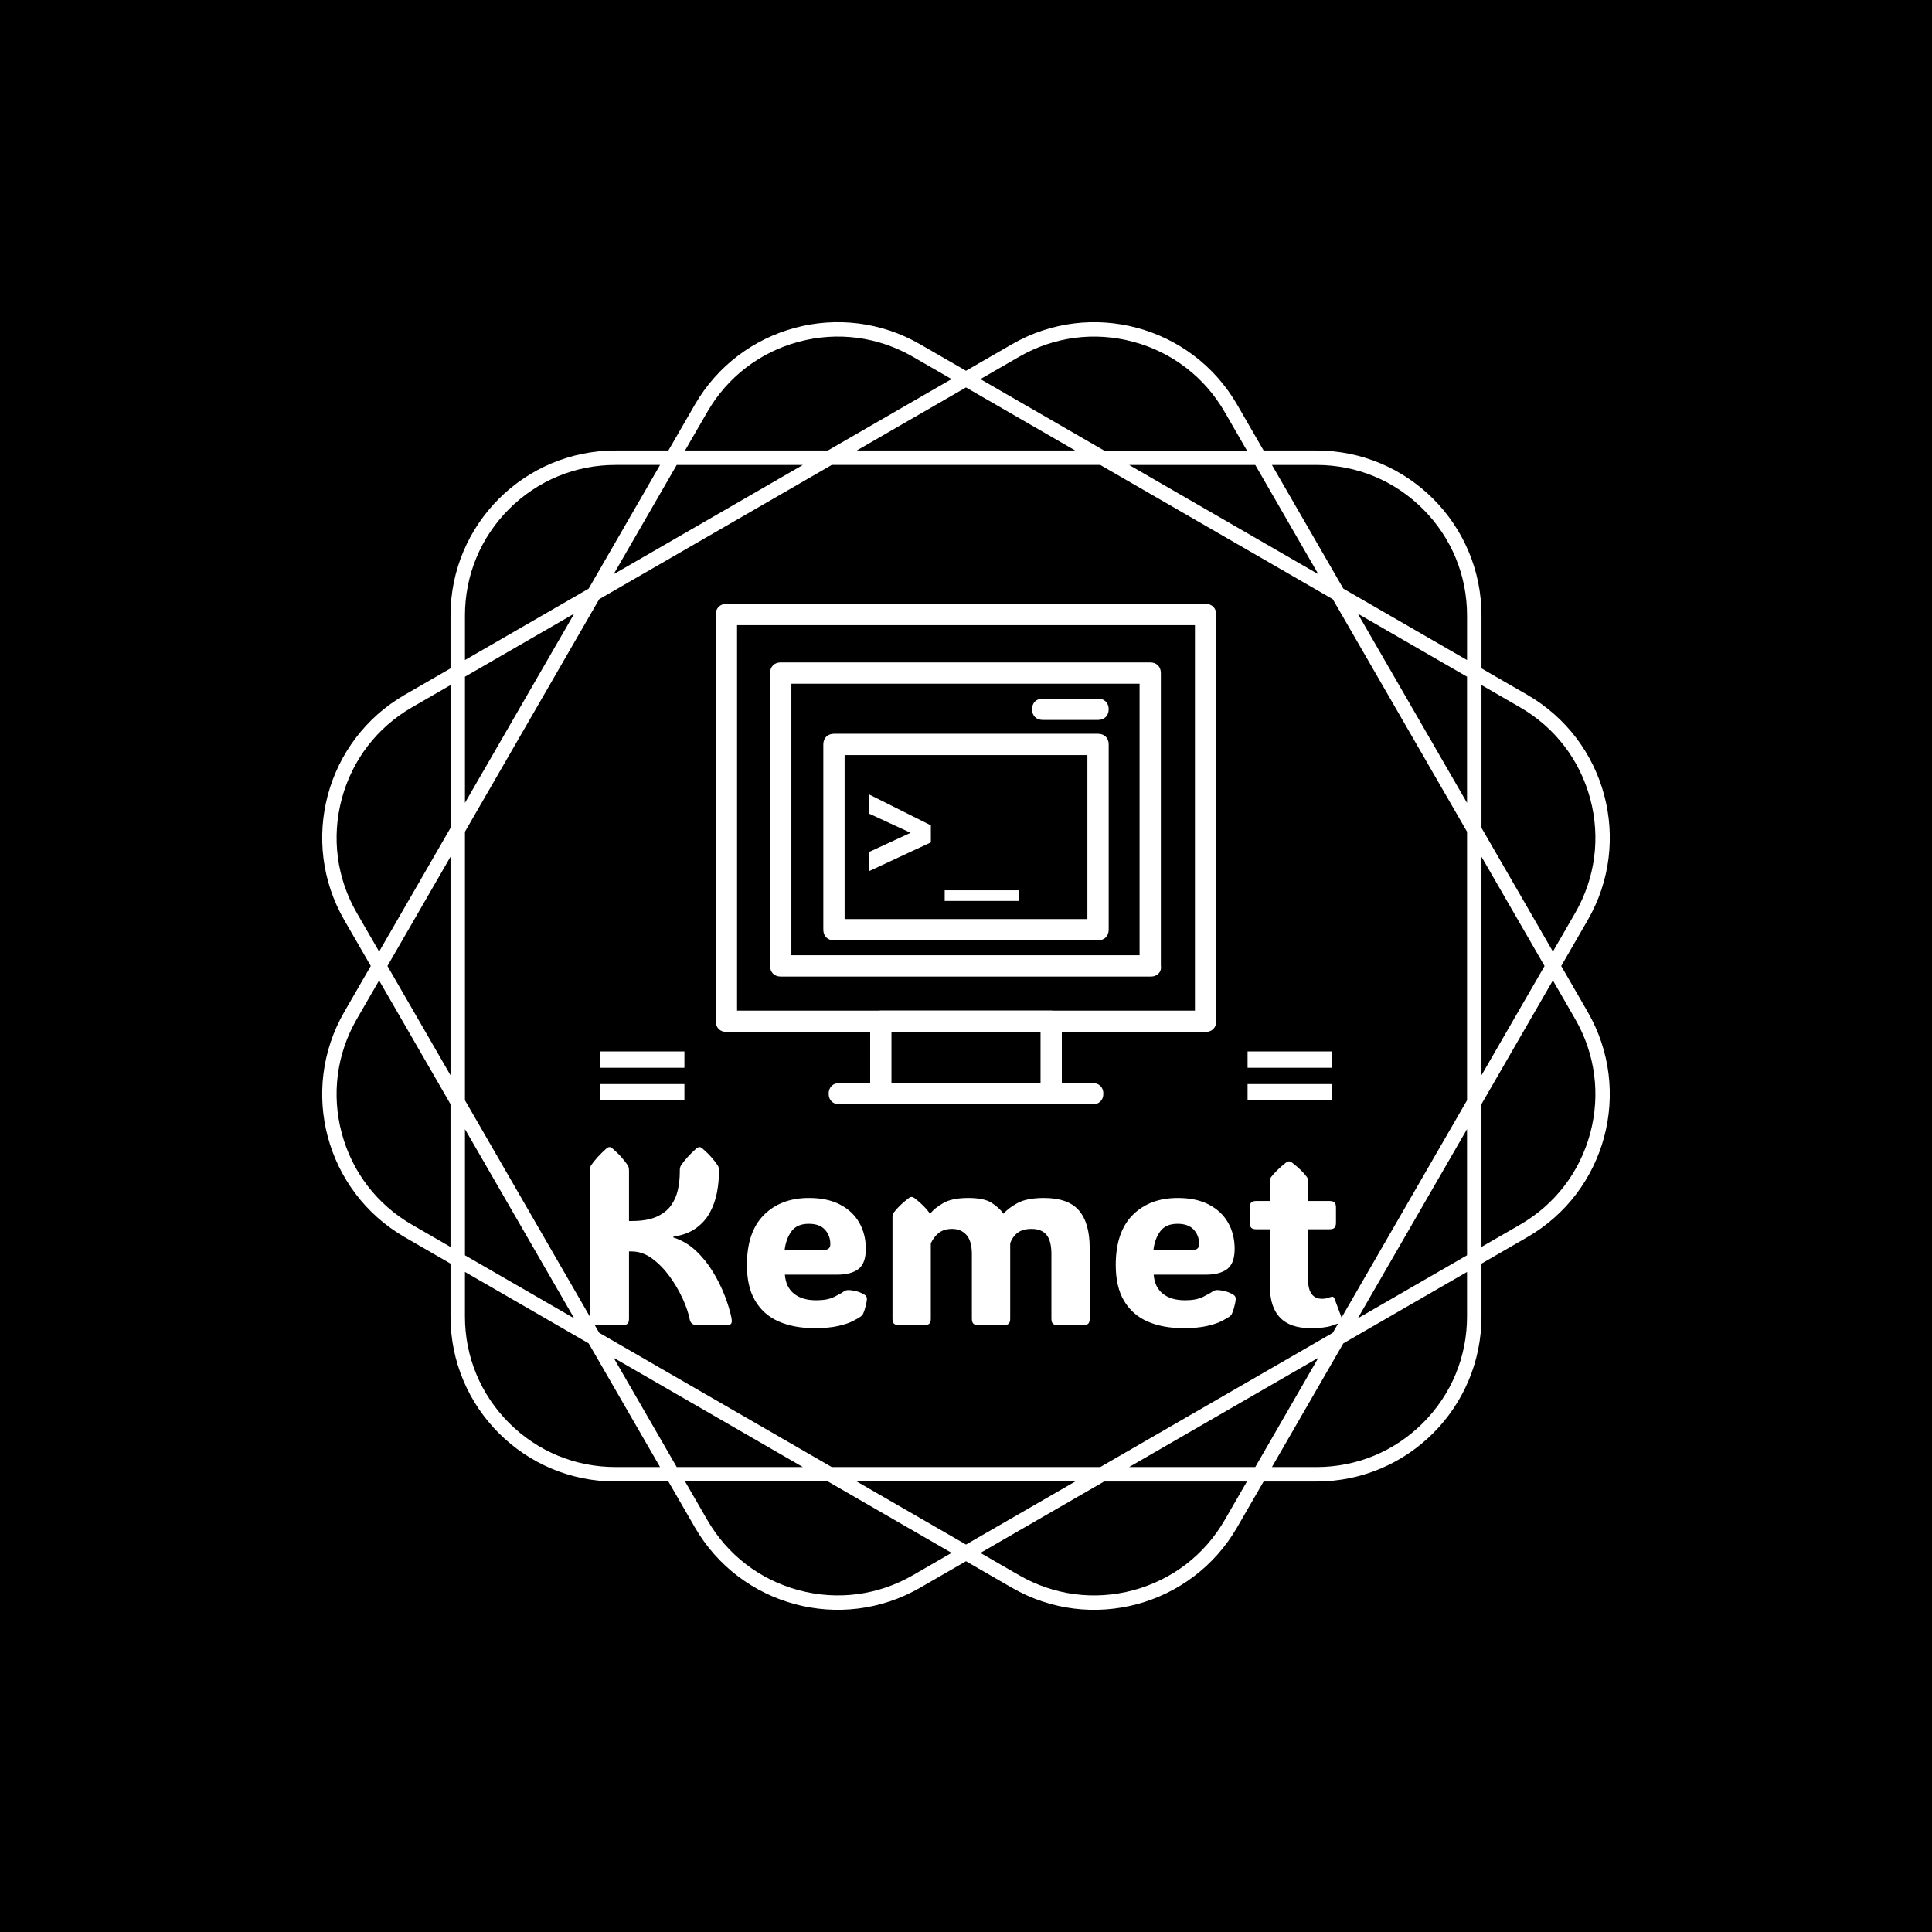
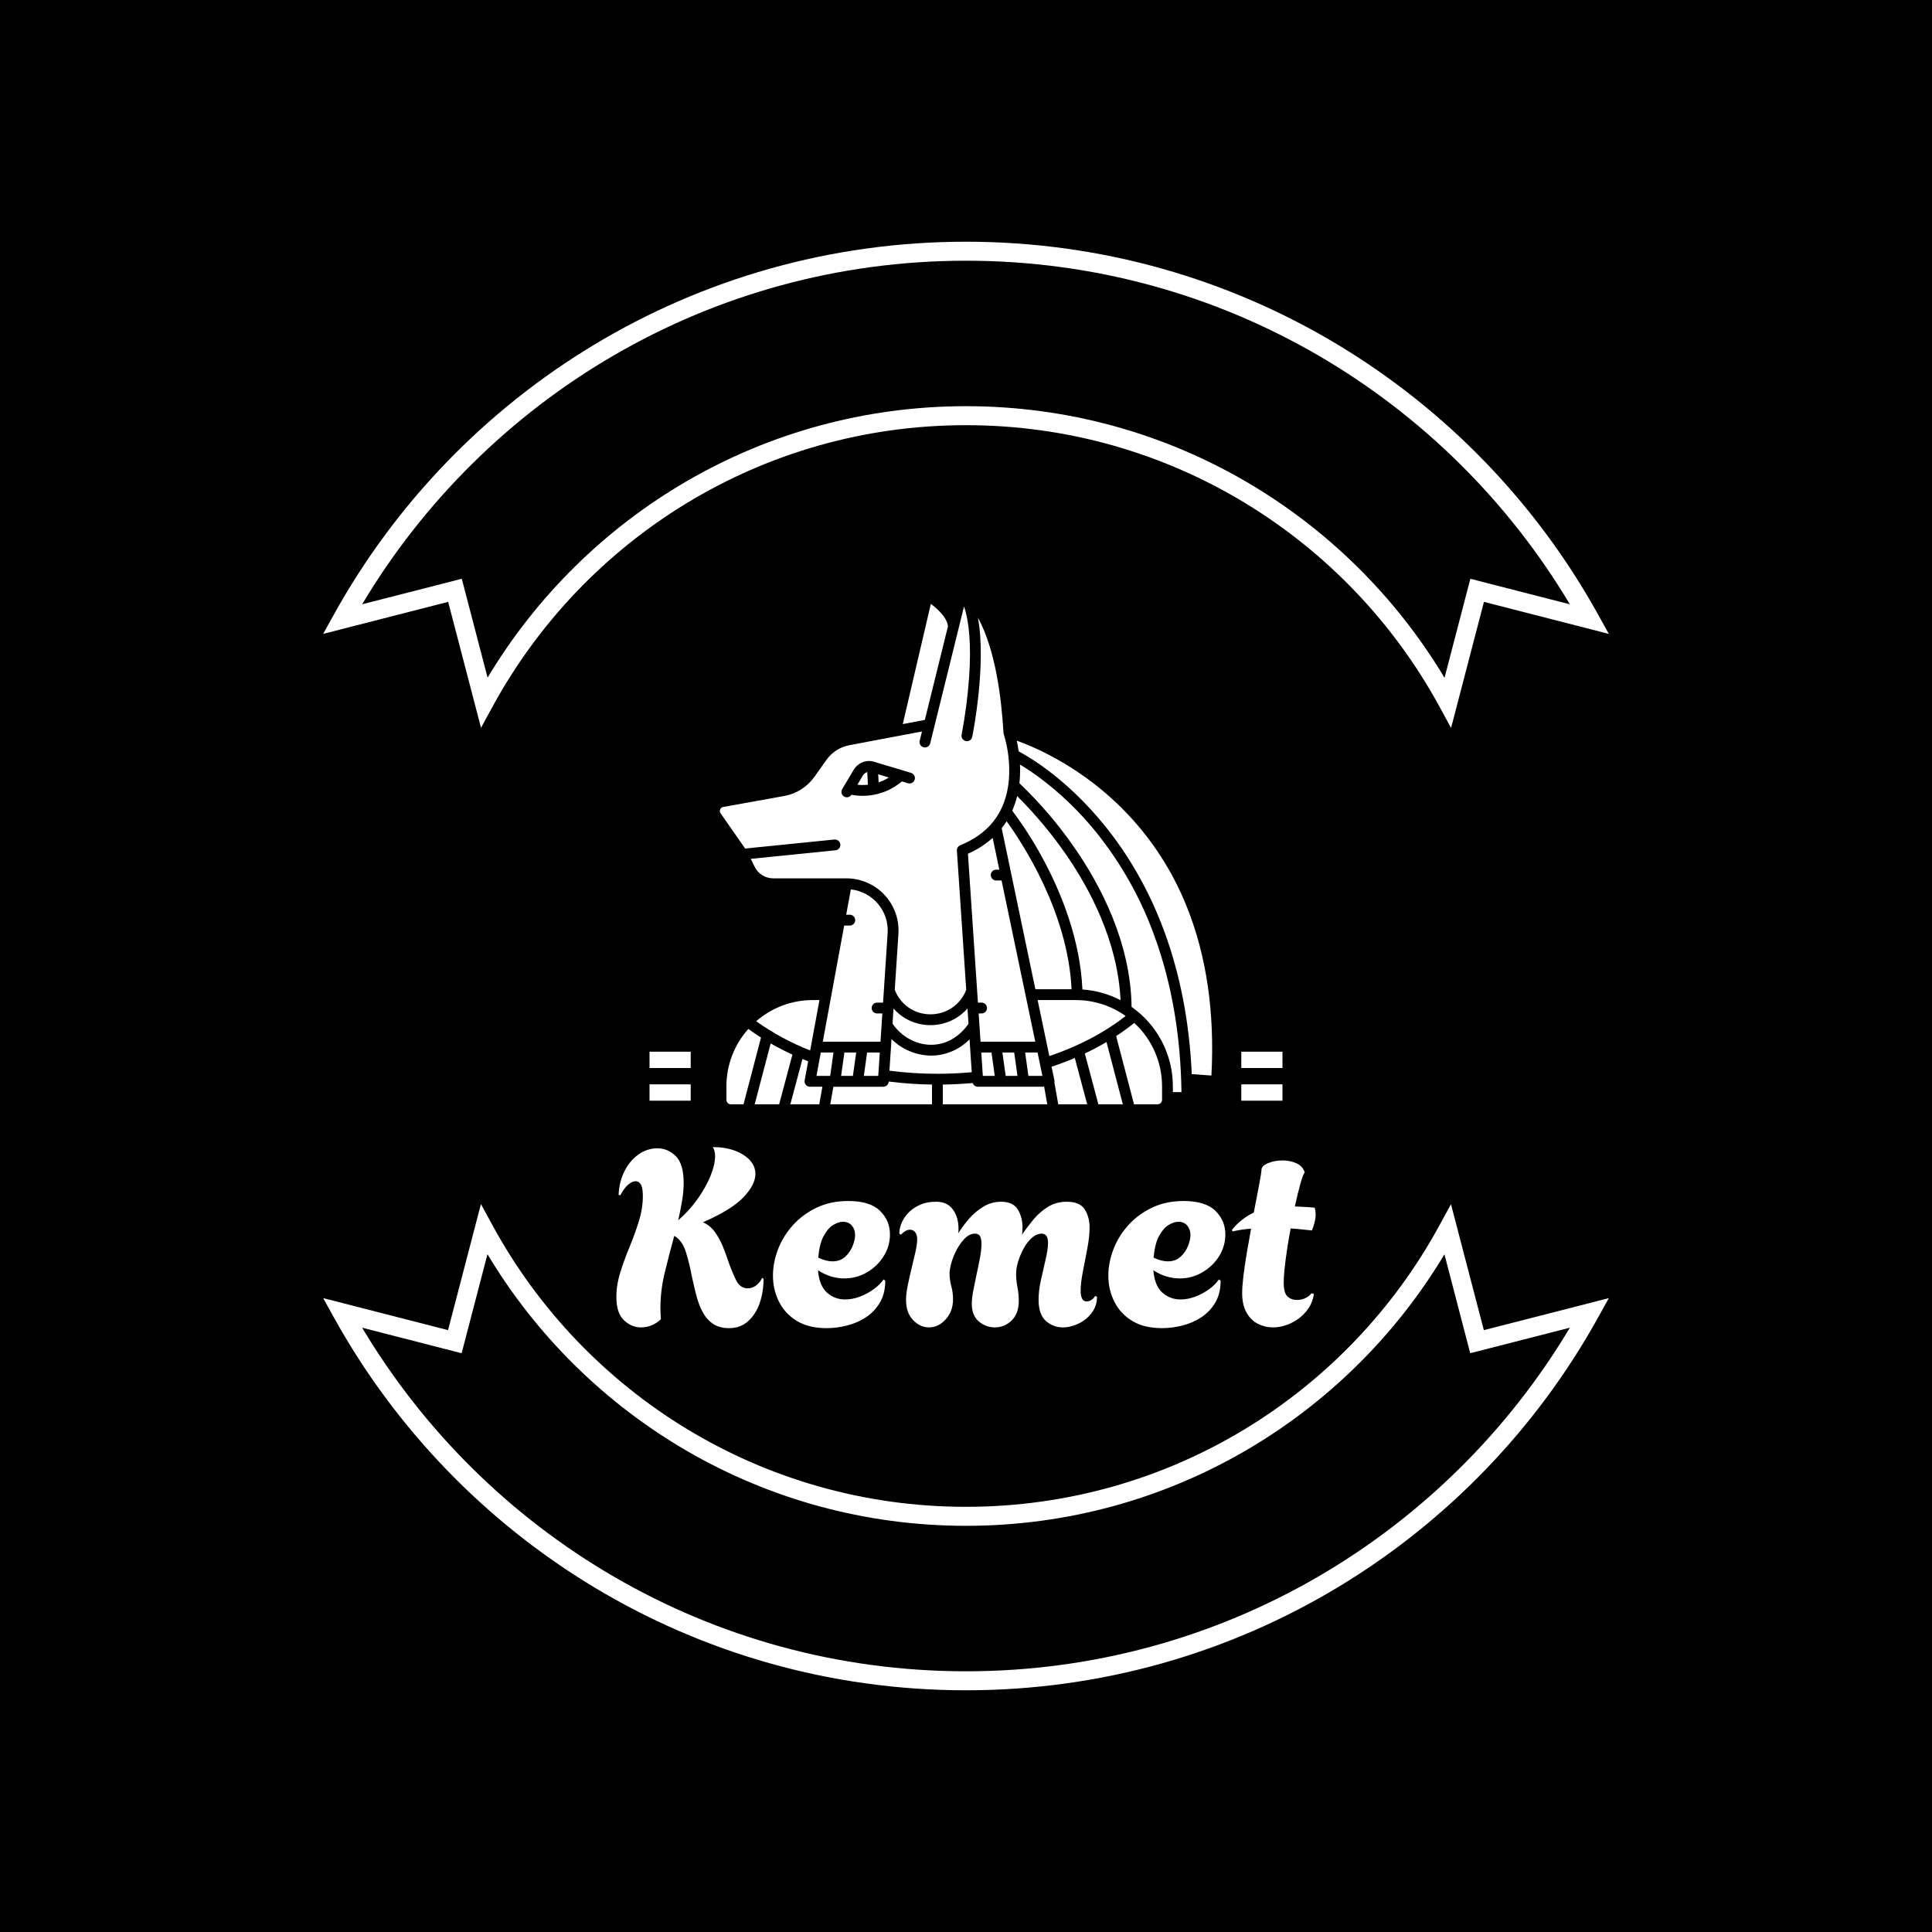
<svg xmlns="http://www.w3.org/2000/svg" version="1.1" width="1500" height="1500" viewBox="0 0 1500 1500">
  <rect width="1500" height="1500" fill="#000000" />
-   <g transform="matrix(0.6666667,0,0,0.6666667,250.0001,187.6667)">
-     <svg viewBox="0 0 320 360" data-background-color="#0073f7" preserveAspectRatio="xMidYMid meet" height="1687" width="1500">
-       <g id="tight-bounds" transform="matrix(1,0,0,1,-0.00003672796,0)">
+   <g transform="matrix(0.6666667,0,0,0.6666667,250,187.667)">
+     <svg viewBox="0 0 320 360" data-background-color="#02514d" preserveAspectRatio="xMidYMid meet" height="1687" width="1500">
+       <g id="tight-bounds" transform="matrix(1,0,0,1,0,-0.0001205)">
        <svg viewBox="0 0 320 360" height="360" width="320">
          <g>
            <svg />
          </g>
          <g>
            <svg viewBox="0 0 320 360" height="360" width="320">
              <g>
-                 <path transform="translate(-32.1528,-12.1528) scale(3.84303,3.84303)" d="M88.492 50l1.711-2.963c2.946-5.102 1.198-11.626-3.904-14.572l-2.963-1.711v-3.422c0-5.891-4.776-10.667-10.667-10.667h-3.422l-1.711-2.963c-2.946-5.102-9.47-6.85-14.572-3.904l-2.964 1.71-2.963-1.711c-5.102-2.945-11.626-1.197-14.572 3.905l-1.711 2.963h-3.422c-5.891 0-10.667 4.776-10.667 10.667v3.422l-2.963 1.711c-5.102 2.946-6.85 9.47-3.904 14.572l1.71 2.963-1.711 2.963c-2.945 5.102-1.197 11.626 3.905 14.572l2.963 1.711v3.422c0 5.891 4.776 10.667 10.667 10.667h3.422l1.711 2.963c2.946 5.102 9.47 6.85 14.572 3.904l2.963-1.71 2.963 1.711c5.102 2.946 11.626 1.198 14.572-3.904l1.711-2.963h3.422c5.891 0 10.667-4.776 10.667-10.667v-3.422l2.963-1.711c5.102-2.946 6.85-9.47 3.904-14.572zM85.832 33.273c2.252 1.3 3.862 3.399 4.535 5.91 0.673 2.511 0.328 5.135-0.972 7.386l-1.441 2.497-4.618-7.999v-9.236zM73.72 73.72l-15.038 8.682h-17.364l-15.038-8.682-8.682-15.038v-17.364l8.682-15.038 15.038-8.682h17.364l15.038 8.682 8.682 15.038v17.364zM82.401 60.549v8.158l-7.065 4.079zM72.786 75.336l-4.079 7.065h-8.158zM57.065 83.335l-7.065 4.079-7.065-4.079zM39.451 82.401h-8.158l-4.079-7.065zM24.664 72.786l-7.065-4.079v-8.158zM16.665 57.065l-4.079-7.065 4.079-7.065zM17.599 39.451v-8.158l7.065-4.079zM27.214 24.664l4.079-7.065h8.158zM42.935 16.665l7.065-4.079 7.065 4.079zM60.549 17.599h8.158l4.079 7.065zM75.336 27.214l7.065 4.079v8.158zM83.335 42.935l4.079 7.065-4.079 7.065zM72.668 17.599c2.6 0 5.044 1.012 6.883 2.851 1.838 1.838 2.851 4.283 2.851 6.883v2.883l-7.999-4.618-4.618-7.999zM53.43 10.606c2.252-1.3 4.875-1.645 7.386-0.972 2.511 0.673 4.61 2.284 5.91 4.535l1.441 2.497h-9.236l-7.999-4.618zM33.273 14.168c1.3-2.252 3.399-3.862 5.91-4.535 2.511-0.673 5.135-0.328 7.386 0.972l2.497 1.441-7.999 4.618h-9.236zM17.599 27.332c0-2.6 1.012-5.044 2.851-6.883 1.838-1.838 4.283-2.851 6.883-2.851h2.883l-4.618 7.999-7.999 4.618zM10.606 46.57c-1.3-2.252-1.645-4.875-0.972-7.386 0.673-2.511 2.284-4.61 4.535-5.91l2.497-1.441v9.236l-4.618 7.999zM14.168 66.727c-2.252-1.3-3.862-3.399-4.535-5.91-0.673-2.511-0.328-5.135 0.972-7.386l1.441-2.497 4.618 7.999v9.236zM27.332 82.401c-2.6 0-5.044-1.012-6.883-2.851-1.838-1.838-2.851-4.283-2.851-6.883v-2.883l7.999 4.618 4.618 7.999zM46.57 89.394c-2.252 1.3-4.875 1.645-7.386 0.972-2.511-0.673-4.61-2.284-5.91-4.535l-1.441-2.497h9.236l7.999 4.618zM66.727 85.832c-1.3 2.252-3.399 3.862-5.91 4.535-2.511 0.673-5.135 0.328-7.386-0.972l-2.497-1.441 7.999-4.618h9.236zM82.401 72.668c0 2.6-1.012 5.044-2.851 6.883-1.838 1.838-4.283 2.851-6.883 2.851h-2.883l4.618-7.999 7.999-4.618zM90.367 60.816c-0.673 2.511-2.284 4.61-4.535 5.91l-2.497 1.441v-9.236l4.618-7.999 1.441 2.497c1.3 2.253 1.646 4.876 0.973 7.387z" fill="#ffffff" fill-rule="nonzero" stroke="none" stroke-width="1" stroke-linecap="butt" stroke-linejoin="miter" stroke-miterlimit="10" stroke-dasharray="" stroke-dashoffset="0" font-family="none" font-weight="none" font-size="none" text-anchor="none" style="mix-blend-mode: normal" data-fill-palette-color="tertiary" />
+                 <path transform="translate(-76.07486,-56.3133) scale(4.7215,4.7215)" d="M24.473 37.513l0.604-1.109c4.807-8.829 14.163-14.821 24.923-14.82 10.763 0 20.122 5.995 24.928 14.827l0.604 1.11 1.731-6.637 6.572 1.686-0.562-1.015c-6.478-11.702-18.949-19.628-33.273-19.628-14.324 0-26.794 7.926-33.274 19.628l-0.562 1.014 6.579-1.685zM50 12.927c13.521 0 25.324 7.262 31.785 18.085l-5.238-1.343-1.359 5.212c-5.129-8.559-14.483-14.297-25.188-14.297-10.701 0-20.053 5.735-25.182 14.289l-1.358-5.205-5.245 1.343c6.461-10.823 18.265-18.084 31.785-18.084zM75.527 62.587l-0.604 1.109c-4.807 8.83-14.163 14.821-24.923 14.821-10.763 0-20.122-5.994-24.928-14.827l-0.604-1.109-1.731 6.636-6.573-1.686 0.562 1.015c6.479 11.701 18.949 19.628 33.274 19.628 14.324 0 26.795-7.927 33.274-19.628l0.562-1.014-6.579 1.685zM50 87.174c-13.521 0-25.324-7.262-31.785-18.085l5.237 1.344 1.36-5.212c5.129 8.557 14.483 14.296 25.188 14.296 10.702 0 20.053-5.735 25.183-14.29l1.357 5.205 5.245-1.343c-6.461 10.822-18.264 18.085-31.785 18.085z" fill="#ffffff" fill-rule="nonzero" stroke="none" stroke-width="1" stroke-linecap="butt" stroke-linejoin="miter" stroke-miterlimit="10" stroke-dasharray="" stroke-dashoffset="0" font-family="none" font-weight="none" font-size="none" text-anchor="none" style="mix-blend-mode: normal" data-fill-palette-color="tertiary" />
              </g>
-               <g transform="matrix(1,0,0,1,66.52738,90)">
-                 <svg viewBox="0 0 186.945 180" height="180" width="186.945">
+               <g transform="matrix(1,0,0,1,73.10616,90)">
+                 <svg viewBox="0 0 173.788 180" height="180" width="173.788">
                  <g>
-                     <svg viewBox="0 0 192 184.867" height="180" width="186.945">
-                       <g transform="matrix(1,0,0,1,0,138.6511)">
-                         <svg viewBox="0 0 192 46.216" height="46.216" width="192">
+                     <svg viewBox="0 0 192 198.863" height="180" width="173.788">
+                       <g transform="matrix(1,0,0,1,0,149.1485)">
+                         <svg viewBox="0 0 192 49.715" height="49.715" width="192">
                          <g id="textblocktransform">
-                             <svg viewBox="0 0 192 46.216" height="46.216" width="192" id="textblock">
+                             <svg viewBox="0 0 192 49.715" height="49.715" width="192" id="textblock">
                              <g>
-                                 <svg viewBox="0 0 192 46.216" height="46.216" width="192">
+                                 <svg viewBox="0 0 192 49.715" height="49.715" width="192">
                                  <g transform="matrix(1,0,0,1,0,0)">
-                                     <svg width="192" viewBox="3.91 -35.86 151.516 36.47" height="46.216" data-palette-color="#ffffff">
-                                       <path d="M11.79-14.84L11.79-1.29Q11.79-0.56 11.49-0.28 11.18 0 10.45 0L10.45 0 5.25 0Q4.52 0 4.21-0.28 3.91-0.56 3.91-1.29L3.91-1.29 3.91-31.1Q3.91-31.81 4.15-32.18L4.15-32.18Q5.25-33.79 7.23-35.57L7.23-35.57Q7.59-35.86 7.86-35.86L7.86-35.86Q8.15-35.86 8.47-35.57L8.47-35.57Q9.55-34.64 10.28-33.8 11.01-32.96 11.55-32.18L11.55-32.18Q11.79-31.79 11.79-31.1L11.79-31.1 11.79-20.97 12.35-20.97Q15.41-20.97 17.31-21.81 19.21-22.66 20.24-24.08 21.26-25.51 21.64-27.27 22.02-29.03 22.02-30.86L22.02-30.86 22.02-31.1Q22.02-31.81 22.27-32.18L22.27-32.18Q23.36-33.79 25.34-35.57L25.34-35.57Q25.71-35.86 25.98-35.86L25.98-35.86Q26.27-35.86 26.59-35.57L26.59-35.57Q27.66-34.64 28.39-33.8 29.13-32.96 29.66-32.18L29.66-32.18Q29.91-31.79 29.91-31.1L29.91-31.1 29.91-30.86Q29.91-28.88 29.52-26.77 29.13-24.66 28.14-22.78 27.15-20.9 25.35-19.57 23.56-18.24 20.73-17.82L20.73-17.82 20.73-17.65Q23.27-16.85 25.26-14.98 27.25-13.11 28.7-10.72 30.15-8.33 31.08-5.91 32.01-3.49 32.4-1.59L32.4-1.59Q32.59-0.68 32.4-0.34 32.2 0 31.47 0L31.47 0 25.49 0Q24.24 0 24.02-1.15L24.02-1.15Q23.66-3 22.6-5.33 21.53-7.67 19.95-9.84 18.36-12.01 16.42-13.43 14.48-14.84 12.35-14.84L12.35-14.84 11.79-14.84ZM49.14 0.61L49.14 0.61Q45.02 0.61 41.97-0.72 38.91-2.05 37.23-4.86 35.54-7.67 35.54-12.11L35.54-12.11Q35.54-18.77 38.96-22.19 42.38-25.61 48.04-25.61L48.04-25.61Q51.73-25.61 54.28-24.29 56.83-22.97 58.16-20.65 59.49-18.33 59.49-15.36L59.49-15.36Q59.49-12.45 58.01-11.3 56.52-10.16 53.66-10.16L53.66-10.16 43.19-10.16Q43.38-7.64 45.03-6.32 46.68-5 49.51-5L49.51-5Q51.76-5 53.11-5.68 54.47-6.35 55-6.74L55-6.74Q55.47-7.08 56.05-7.06L56.05-7.06Q56.52-7.06 57.38-6.87 58.25-6.69 59.1-6.2L59.1-6.2Q59.71-5.88 59.71-5.32L59.71-5.32Q59.71-5 59.59-4.42L59.59-4.42Q59.52-4.08 59.35-3.43 59.18-2.78 58.91-2.22L58.91-2.22Q58.76-1.95 58.44-1.71L58.44-1.71Q57.96-1.37 56.87-0.81 55.78-0.24 53.9 0.18 52.02 0.61 49.14 0.61ZM43.14-15.16L43.14-15.16 51.1-15.16Q52.34-15.16 52.34-16.31L52.34-16.31Q52.34-18.04 51.25-19.23 50.17-20.41 48-20.41L48-20.41Q45.63-20.41 44.52-18.9 43.41-17.38 43.14-15.16ZM87.23-22.44L87.23-22.44Q88.13-23.54 90.02-24.57 91.91-25.61 95.36-25.61L95.36-25.61Q100.24-25.61 102.41-23.1 104.58-20.58 104.58-15.55L104.58-15.55 104.58-1.29Q104.58-0.56 104.28-0.28 103.97 0 103.24 0L103.24 0 98.21 0Q97.48 0 97.18-0.28 96.87-0.56 96.87-1.29L96.87-1.29 96.87-14.28Q96.87-17.02 95.87-18.2 94.87-19.38 92.87-19.38L92.87-19.38Q91.08-19.38 90.05-18.59 89.01-17.8 88.57-16.46L88.57-16.46 88.57-1.29Q88.57-0.56 88.26-0.28 87.96 0 87.23 0L87.23 0 82.2 0Q81.46 0 81.16-0.28 80.85-0.56 80.85-1.29L80.85-1.29 80.85-14.28Q80.85-16.94 79.76-18.16 78.66-19.38 76.87-19.38L76.87-19.38Q75.19-19.38 74.16-18.55 73.14-17.72 72.58-16.46L72.58-16.46 72.58-1.29Q72.58-0.56 72.27-0.28 71.97 0 71.24 0L71.24 0 66.21 0Q65.47 0 65.17-0.28 64.86-0.56 64.86-1.29L64.86-1.29 64.86-21.75Q64.86-22.34 65.11-22.66L65.11-22.66Q65.62-23.34 66.34-24.05 67.06-24.76 68.11-25.56L68.11-25.56Q68.43-25.81 68.72-25.81L68.72-25.81Q68.99-25.81 69.33-25.56L69.33-25.56Q70.36-24.76 71.09-24.02 71.82-23.29 72.38-22.51L72.38-22.51 72.5-22.51Q73.33-23.56 75.09-24.58 76.85-25.61 80.12-25.61L80.12-25.61Q83.25-25.61 84.76-24.67 86.27-23.73 87.23-22.44ZM123.43 0.61L123.43 0.61Q119.3 0.61 116.25-0.72 113.2-2.05 111.52-4.86 109.83-7.67 109.83-12.11L109.83-12.11Q109.83-18.77 113.25-22.19 116.67-25.61 122.33-25.61L122.33-25.61Q126.02-25.61 128.57-24.29 131.12-22.97 132.45-20.65 133.78-18.33 133.78-15.36L133.78-15.36Q133.78-12.45 132.29-11.3 130.8-10.16 127.95-10.16L127.95-10.16 117.47-10.16Q117.67-7.64 119.32-6.32 120.96-5 123.8-5L123.8-5Q126.04-5 127.4-5.68 128.75-6.35 129.29-6.74L129.29-6.74Q129.75-7.08 130.34-7.06L130.34-7.06Q130.8-7.06 131.67-6.87 132.54-6.69 133.39-6.2L133.39-6.2Q134-5.88 134-5.32L134-5.32Q134-5 133.88-4.42L133.88-4.42Q133.81-4.08 133.64-3.43 133.46-2.78 133.2-2.22L133.2-2.22Q133.05-1.95 132.73-1.71L132.73-1.71Q132.24-1.37 131.16-0.81 130.07-0.24 128.19 0.18 126.31 0.61 123.43 0.61ZM117.42-15.16L117.42-15.16 125.38-15.16Q126.63-15.16 126.63-16.31L126.63-16.31Q126.63-18.04 125.54-19.23 124.46-20.41 122.28-20.41L122.28-20.41Q119.91-20.41 118.8-18.9 117.69-17.38 117.42-15.16ZM149.04 0.61L149.04 0.61Q140.88 0.61 140.88-7.86L140.88-7.86 140.88-19.31 138.12-19.31Q137.39-19.31 137.11-19.62 136.83-19.92 136.83-20.65L136.83-20.65 136.83-23.66Q136.83-24.39 137.11-24.69 137.39-25 138.12-25L138.12-25 140.88-25 140.88-28.93Q140.88-29.52 141.13-29.83L141.13-29.83Q142.15-31.18 144.13-32.74L144.13-32.74Q144.47-32.98 144.74-32.98L144.74-32.98Q145.03-32.98 145.33-32.74L145.33-32.74Q146.38-31.93 147.1-31.23 147.82-30.52 148.33-29.83L148.33-29.83Q148.57-29.52 148.57-28.93L148.57-28.93 148.57-25 152.9-25Q153.63-25 153.91-24.69 154.19-24.39 154.19-23.66L154.19-23.66 154.19-20.65Q154.19-19.92 153.91-19.62 153.63-19.31 152.9-19.31L152.9-19.31 148.57-19.31 148.57-9.2Q148.57-5.3 151.41-5.3L151.41-5.3Q151.85-5.3 152.21-5.38 152.58-5.47 152.85-5.57L152.85-5.57Q153.36-5.76 153.57-5.71 153.77-5.66 153.95-5.18L153.95-5.18 155.36-1.39Q155.58-0.78 155.07-0.51L155.07-0.51Q154.7-0.34 153.3 0.13 151.89 0.61 149.04 0.61Z" opacity="1" transform="matrix(1,0,0,1,0,0)" fill="#ffffff" class="wordmark-text-0" data-fill-palette-color="primary" id="text-0" />
+                                     <svg width="192" viewBox="1.25 -36.25 141.34 36.6" height="49.715" data-palette-color="url(#ac89d28b-7609-4eec-91da-c1417ee5b784)">
+                                       <g class="wordmark-text-0" data-fill-palette-color="primary" id="text-0" />
                                    </svg>
                                  </g>
                                </svg>
                              </g>
                            </svg>
                          </g>
                        </svg>
                      </g>
-                       <g transform="matrix(1,0,0,1,24.12968,0)">
-                         <svg viewBox="0 0 143.741 127.741" height="127.741" width="143.741">
+                       <g transform="matrix(1,0,0,1,20.41184,0)">
+                         <svg viewBox="0 0 151.176 137.412" height="137.412" width="151.176">
                          <g>
-                             <svg version="1.1" x="8" y="0" viewBox="0.5 0.5 47 47" enable-background="new 0 0 48 48" xml:space="preserve" height="127.741" width="127.741" class="icon-icon-0" data-fill-palette-color="accent" id="icon-0">
-                               <g fill="#ffffff" data-fill-palette-color="accent">
-                                 <g fill="#ffffff" data-fill-palette-color="accent">
-                                   <g fill="#ffffff" data-fill-palette-color="accent">
-                                     <path fill="#ffffff" d="M41.4 35.5H6.6c-0.6 0-1-0.4-1-1V7c0-0.6 0.4-1 1-1h34.7c0.6 0 1 0.4 1 1v27.5C42.4 35.1 41.9 35.5 41.4 35.5zM7.6 33.5h32.7V8H7.6V33.5z" data-fill-palette-color="accent" />
-                                     <path fill="#ffffff" d="M36.4 32.1H11.6c-0.6 0-1-0.4-1-1V13.7c0-0.6 0.4-1 1-1h24.8c0.6 0 1 0.4 1 1v17.4C37.4 31.7 37 32.1 36.4 32.1zM12.6 30.1h22.8V14.7H12.6V30.1z" data-fill-palette-color="accent" />
-                                     <path fill="#ffffff" d="M36.4 11.4h-5.2c-0.6 0-1-0.4-1-1 0-0.6 0.4-1 1-1h5.2c0.6 0 1 0.4 1 1C37.4 11 37 11.4 36.4 11.4z" data-fill-palette-color="accent" />
-                                   </g>
-                                   <path fill="#ffffff" d="M46.5 40.7h-45c-0.6 0-1-0.4-1-1V1.5c0-0.6 0.4-1 1-1h45c0.6 0 1 0.4 1 1v38.2C47.5 40.3 47.1 40.7 46.5 40.7zM2.5 38.7h43V2.5h-43V38.7z" data-fill-palette-color="accent" />
-                                   <path fill="#ffffff" d="M32 47.5H16c-0.6 0-1-0.4-1-1v-6.8c0-0.6 0.4-1 1-1h16c0.6 0 1 0.4 1 1v6.8C33 47.1 32.5 47.5 32 47.5zM17 45.5h14v-4.8H17V45.5z" data-fill-palette-color="accent" />
-                                   <path fill="#ffffff" d="M35.9 47.5H12.1c-0.6 0-1-0.4-1-1 0-0.6 0.4-1 1-1h23.8c0.6 0 1 0.4 1 1C36.9 47.1 36.5 47.5 35.9 47.5z" data-fill-palette-color="accent" />
-                                 </g>
-                                 <g fill="#ffffff" data-fill-palette-color="accent">
-                                   <path fill="#ffffff" d="M20.7 21.3v1.6l-5.8 2.7v-1.8l3.9-1.8-3.9-1.8v-1.8L20.7 21.3z" data-fill-palette-color="accent" />
-                                   <path fill="#ffffff" d="M22 28.4v-1h7v1H22z" data-fill-palette-color="accent" />
-                                 </g>
-                               </g>
+                             <svg data-name="Layer 1" viewBox="28.506 24.745 454.989 462.514" x="8" y="0" height="137.412" width="135.176" class="icon-icon-0" data-fill-palette-color="accent" id="icon-0">
+                               <polygon points="151.483 460.997 154.52 439.371 143.623 439.371 140.587 460.997 151.483 460.997" fill="#ffffff" data-fill-palette-color="accent" />
+                               <path d="M165.333 191.9l-0.567-11.7a7.273 7.273 0 0 0-4.211 3.409l-4.929 8.3A46.221 46.221 0 0 0 165.333 191.9Z" fill="#ffffff" data-fill-palette-color="accent" />
+                               <path d="M223.509 24.745L197.571 135.857 217.964 132l21.363-86.465C238.654 37.759 230.171 29.716 223.509 24.745Z" fill="#ffffff" data-fill-palette-color="accent" />
+                               <path d="M51.9 250.868l82.436-8.326a5 5 0 1 1 1 9.949l-78.228 7.9 3.58 7.349a19.116 19.116 0 0 0 17.081 10.678h67.7a48.186 48.186 0 0 1 48.081 51.345l-3.392 51.6a34.963 34.963 0 0 0 32.342 22.7c0.231 0 0.464 0.007 0.7 0.007a35.172 35.172 0 0 0 33.012-22.593l-8.623-128.672a5 5 0 0 1 3.1-4.965q17.9-7.291 28.779-19.821a5.052 5.052 0 0 1 0.734-0.86c8.993-10.735 14.176-24.231 15.48-40.394a114.275 114.275 0 0 0-4.785-41.612 5.013 5.013 0 0 1-0.268-1.354c-1.823-31.915-7.359-76.2-23.37-105.935-0.077-0.144-0.154-0.279-0.231-0.421 8 43.454-4.612 106.943-5.286 110.273a5 5 0 0 1-9.8-1.985A465.3 465.3 0 0 0 258.909 92.1c1.918-28.227 0.278-50.29-4.741-64.942L222.917 153.65a5 5 0 0 1-9.709-2.4l2.119-8.573-67.015 12.669a33.565 33.565 0 0 0-21.282 13.592l-11.168 15.689A43.486 43.486 0 0 1 88 202.3L31.576 212.474a3.727 3.727 0 0 0-2.4 5.8Zm89.646-54.823l10.414-17.539c4.093-6.893 11.74-10.051 19.025-7.856l34.232 10.309a5 5 0 1 1-2.884 9.575l-5.608-1.689a55.978 55.978 0 0 1-36.258 13.3 54.969 54.969 0 0 1-10.344-0.965 5 5 0 0 1-8.577-5.137Z" fill="#ffffff" data-fill-palette-color="accent" />
+                               <path d="M398.834 391.029c-2.6-54.776-28.74-103.467-50.866-135.31a387.068 387.068 0 0 0-44.7-53.323 81.886 81.886 0 0 1-4.542 13.476 351.528 351.528 0 0 1 30.834 49.1c14.551 27.827 32 70.2 34.025 116.148A89.044 89.044 0 0 1 398.834 391.029Z" fill="#ffffff" data-fill-palette-color="accent" />
+                               <polygon points="174.906 460.997 176.328 439.371 164.617 439.371 161.581 460.997 174.906 460.997" fill="#ffffff" data-fill-palette-color="accent" />
+                               <path d="M148.6 322.034h-5.167L123.65 429.371h53.335l1.715-26.1h-4.882a5 5 0 1 1 0-10h5.539l4.218-64.167a38.188 38.188 0 0 0-33.98-40.467l-4.313 23.393H148.6a5 5 0 1 1 0 10Z" fill="#ffffff" data-fill-palette-color="accent" />
+                               <path d="M184.7 185.224l-9.821-2.957 0.361 7.446A46.369 46.369 0 0 0 184.7 185.224Z" fill="#ffffff" data-fill-palette-color="accent" />
+                               <path d="M288.992 232.112l8.837 42.257 0 0.025L320.11 380.909h33.452c-3.4-71.735-45.959-135.885-60.031-155.24A72.673 72.673 0 0 1 288.992 232.112Z" fill="#ffffff" data-fill-palette-color="accent" />
+                               <polygon points="271.563 460.997 282.585 460.997 279.549 439.371 270.113 439.371 271.563 460.997" fill="#ffffff" data-fill-palette-color="accent" />
+                               <path d="M283.9 270.39h2.885l-6.142-29.37A86.244 86.244 0 0 1 257.8 255.676l9.222 137.6h3.394a5 5 0 0 1 0 10h-2.724l1.749 26.1h50.586L288.872 280.39H283.9a5 5 0 0 1 0-10Z" fill="#ffffff" data-fill-palette-color="accent" />
+                               <polygon points="292.683 460.997 303.58 460.997 300.543 439.371 289.647 439.371 292.683 460.997" fill="#ffffff" data-fill-palette-color="accent" />
+                               <polygon points="313.677 460.997 326.643 460.997 322.12 439.371 310.641 439.371 313.677 460.997" fill="#ffffff" data-fill-palette-color="accent" />
+                               <path d="M223.2 414.073q-0.442 0-0.888-0.009a45.031 45.031 0 0 1-33.291-15.352l-0.922 14.027c9.7 14.017 25.879 21.469 41.655 19.039 16.029-2.461 25.479-14.418 28.554-18.987l-0.945-14.1A45.382 45.382 0 0 1 223.2 414.073Z" fill="#ffffff" data-fill-palette-color="accent" />
+                               <path d="M400.94 487.255l-15.1-57.572q-9.591 5.643-20.042 10.585l12.543 46.987Z" fill="#ffffff" data-fill-palette-color="accent" />
+                               <path d="M185.245 456.179a344.869 344.869 0 0 0 44.325 2.852c10.622 0 21.276-0.488 31.741-1.448l-2.035-30.362a50.58 50.58 0 0 1-28 14.441 49.106 49.106 0 0 1-7.451 0.568A53.016 53.016 0 0 1 187.163 427Z" fill="#ffffff" data-fill-palette-color="accent" />
+                               <path d="M328.225 471H266.886a4.989 4.989 0 0 1-4.735-3.45c-9.1 0.833-18.341 1.318-27.581 1.447v18.261h96.543Z" fill="#ffffff" data-fill-palette-color="accent" />
+                               <path d="M341.269 487.255H368L356.554 444.4q-10.411 4.434-21.468 8.121l2.6 12.456a4.98 4.98 0 0 1-0.012 2.074Z" fill="#ffffff" data-fill-palette-color="accent" />
+                               <path d="M403.517 405.612a79.236 79.236 0 0 0-46.038-14.7H322.2l10.824 51.762C359.952 433.584 384.1 420.88 403.517 405.612Z" fill="#ffffff" data-fill-palette-color="accent" />
+                               <path d="M482.811 460.647c3.133-58.147-4.5-110.55-22.7-155.827a269.992 269.992 0 0 0-65.553-96.562c-36.846-34.735-75.094-51.146-91.69-57.12 0.635 2.817 1.29 6.181 1.836 9.967 9.45 4.975 43.964 24.96 78.916 67.864 23.512 28.862 42.285 62.153 55.8 98.949 14.647 39.888 23.1 84.011 25.217 131.421Z" fill="#ffffff" data-fill-palette-color="accent" />
+                               <path d="M120.572 390.909H114.3a79.346 79.346 0 0 0-52.222 19.568 231.892 231.892 0 0 0 49.911 27Z" fill="#ffffff" data-fill-palette-color="accent" />
+                               <path d="M455.122 475.976c-0.712-52.42-9.1-100.929-24.96-144.252a333.727 333.727 0 0 0-53.947-96.012 290.539 290.539 0 0 0-53.8-51.5c-6.662-4.848-12.338-8.462-16.543-10.961a112.842 112.842 0 0 1-0.218 14.317c-0.078 0.971-0.176 1.958-0.287 2.955a381.879 381.879 0 0 1 50.817 59.486c23.778 34.22 52.035 87.349 52.844 147.226a89.661 89.661 0 0 1 38.16 73.376v5.361Z" fill="#ffffff" data-fill-palette-color="accent" />
+                               <path d="M432.992 487.255a4.2 4.2 0 0 0 4.192-4.191V470.615a79.5 79.5 0 0 0-25.706-58.561 205.737 205.737 0 0 1-16.742 12.116l16.542 63.085Z" fill="#ffffff" data-fill-palette-color="accent" />
+                               <path d="M95.575 441.326q-10.475-4.808-20.1-10.338L60.719 487.255H83.314Z" fill="#ffffff" data-fill-palette-color="accent" />
+                               <path d="M34.592 470.615v12.449a4.2 4.2 0 0 0 4.191 4.191h11.6l16.17-61.667q-6.046-3.851-11.7-7.992A79.369 79.369 0 0 0 34.592 470.615Z" fill="#ffffff" data-fill-palette-color="accent" />
+                               <polygon points="133.525 439.371 121.806 439.371 117.819 460.997 130.489 460.997 133.525 439.371" fill="#ffffff" data-fill-palette-color="accent" />
+                               <path d="M224.57 468.986a354.479 354.479 0 0 1-39.983-2.8l-0.009 0.143a5 5 0 0 1-4.99 4.672H133.435l-2.889 16.258H224.57Z" fill="#ffffff" data-fill-palette-color="accent" />
+                               <path d="M123.278 471H111.813a5 5 0 0 1-4.917-5.906l3.242-17.587q-2.67-1.043-5.294-2.129l-11.18 41.88H120.39Z" fill="#ffffff" data-fill-palette-color="accent" />
                            </svg>
                          </g>
                        </svg>
                      </g>
                      <g>
-                         <rect width="21.602" height="4.168" y="122.573" x="167.87" fill="#ffffff" data-fill-palette-color="accent" />
-                         <rect width="21.602" height="4.168" y="122.573" x="2.527" fill="#ffffff" data-fill-palette-color="accent" />
-                         <rect width="21.602" height="4.168" y="114.237" x="167.87" fill="#ffffff" data-fill-palette-color="accent" />
-                         <rect width="21.602" height="4.168" y="114.237" x="2.527" fill="#ffffff" data-fill-palette-color="accent" />
+                         <rect width="11.306" height="4.483" y="131.929" x="171.588" fill="#ffffff" data-fill-palette-color="accent" />
+                         <rect width="11.306" height="4.483" y="131.929" x="9.106" fill="#ffffff" data-fill-palette-color="accent" />
+                         <rect width="11.306" height="4.483" y="122.962" x="171.588" fill="#ffffff" data-fill-palette-color="accent" />
+                         <rect width="11.306" height="4.483" y="122.962" x="9.106" fill="#ffffff" data-fill-palette-color="accent" />
                      </g>
                    </svg>
                  </g>
                </svg>
              </g>
            </svg>
          </g>
          <defs />
+           <mask id="59a99fdb-fb3b-4a21-93be-2cae71a72b7e">
+             <g id="SvgjsG1297">
+               <svg viewBox="0 0 320 360" height="360" width="320">
+                 <g>
+                   <svg />
+                 </g>
+                 <g>
+                   <svg viewBox="0 0 320 360" height="360" width="320">
+                     <g>
+                       <path transform="translate(-76.07486,-56.3133) scale(4.7215,4.7215)" d="M24.473 37.513l0.604-1.109c4.807-8.829 14.163-14.821 24.923-14.82 10.763 0 20.122 5.995 24.928 14.827l0.604 1.11 1.731-6.637 6.572 1.686-0.562-1.015c-6.478-11.702-18.949-19.628-33.273-19.628-14.324 0-26.794 7.926-33.274 19.628l-0.562 1.014 6.579-1.685zM50 12.927c13.521 0 25.324 7.262 31.785 18.085l-5.238-1.343-1.359 5.212c-5.129-8.559-14.483-14.297-25.188-14.297-10.701 0-20.053 5.735-25.182 14.289l-1.358-5.205-5.245 1.343c6.461-10.823 18.265-18.084 31.785-18.084zM75.527 62.587l-0.604 1.109c-4.807 8.83-14.163 14.821-24.923 14.821-10.763 0-20.122-5.994-24.928-14.827l-0.604-1.109-1.731 6.636-6.573-1.686 0.562 1.015c6.479 11.701 18.949 19.628 33.274 19.628 14.324 0 26.795-7.927 33.274-19.628l0.562-1.014-6.579 1.685zM50 87.174c-13.521 0-25.324-7.262-31.785-18.085l5.237 1.344 1.36-5.212c5.129 8.557 14.483 14.296 25.188 14.296 10.702 0 20.053-5.735 25.183-14.29l1.357 5.205 5.245-1.343c-6.461 10.822-18.264 18.085-31.785 18.085z" fill="black" fill-rule="nonzero" stroke="none" stroke-width="1" stroke-linecap="butt" stroke-linejoin="miter" stroke-miterlimit="10" stroke-dasharray="" stroke-dashoffset="0" font-family="none" font-weight="none" font-size="none" text-anchor="none" style="mix-blend-mode: normal" />
+                     </g>
+                     <g transform="matrix(1,0,0,1,73.10616,90)">
+                       <svg viewBox="0 0 173.788 180" height="180" width="173.788">
+                         <g>
+                           <svg viewBox="0 0 192 198.863" height="180" width="173.788">
+                             <g transform="matrix(1,0,0,1,0,149.1485)">
+                               <svg viewBox="0 0 192 49.715" height="49.715" width="192">
+                                 <g id="SvgjsG1296">
+                                   <svg viewBox="0 0 192 49.715" height="49.715" width="192" id="SvgjsSvg1295">
+                                     <g>
+                                       <svg viewBox="0 0 192 49.715" height="49.715" width="192">
+                                         <g transform="matrix(1,0,0,1,0,0)">
+                                           <svg width="192" viewBox="1.25 -36.25 141.34 36.6" height="49.715" data-palette-color="url(#ac89d28b-7609-4eec-91da-c1417ee5b784)">
+                                             <g class="wordmark-text-0" data-fill-palette-color="primary" id="SvgjsG1294">
+                                               <path d="M24.05 0.35L24.05 0.35Q22.05 0.35 20.75-0.55 19.45-1.45 18.65-2.98 17.85-4.5 17.38-6.38 16.9-8.25 16.5-10.15L16.5-10.15Q16-12.8 15.28-15.1 14.55-17.4 12.95-18.3L12.95-18.3Q11.95-14.65 11.05-10.98 10.15-7.3 10.15-3.7L10.15-3.7Q10.15-3.15 10.18-2.58 10.2-2 10.25-1.45L10.25-1.45Q8.5 0.2 6.2 0.2L6.2 0.2Q4.3 0.2 2.78-1.25 1.25-2.7 1.25-5.95L1.25-5.95Q1.25-8.4 2.05-10.95 2.85-13.5 3.93-16.1 5-18.7 5.8-21.28 6.6-23.85 6.6-26.35L6.6-26.35Q6.6-28 6.2-28.68 5.8-29.35 5.15-29.35L5.15-29.35Q4.45-29.35 3.63-28.65 2.8-27.95 2.05-26.5L2.05-26.5 1.7-26.6Q1.8-29.15 2.85-31.3 3.9-33.45 5.68-34.73 7.45-36 9.55-36L9.55-36Q11.65-36 13.25-34.43 14.85-32.85 14.85-29L14.85-29Q14.85-27.3 14.53-25.38 14.2-23.45 13.75-21.45L13.75-21.45Q16-23.4 17.68-25.78 19.35-28.15 20.28-30.43 21.2-32.7 21.2-34.4L21.2-34.4Q21.2-35.5 20.75-36.25L20.75-36.25Q23.2-36.25 25.13-35.55 27.05-34.85 28.2-33.63 29.35-32.4 29.35-30.8L29.35-30.8Q29.35-28.65 26.93-26.1 24.5-23.55 18.75-21.05L18.75-21.05Q20.2-20.4 21.13-19.13 22.05-17.85 22.68-16.38 23.3-14.9 23.75-13.5L23.75-13.5Q24.6-11.05 25.43-9.38 26.25-7.7 27.8-7.7L27.8-7.7Q28.8-7.7 29.58-8.35 30.35-9 30.7-9.8L30.7-9.8 31-9.65Q31-6.95 30.2-4.67 29.4-2.4 27.85-1.03 26.3 0.35 24.05 0.35ZM43.75 0.35L43.75 0.35Q40.1 0.35 37.7-1.13 35.3-2.6 34.1-5.03 32.9-7.45 32.9-10.25L32.9-10.25Q32.9-12.9 33.92-15.58 34.95-18.25 36.92-20.45 38.9-22.65 41.72-24 44.55-25.35 48.1-25.35L48.1-25.35Q52.5-25.35 54.52-23.38 56.55-21.4 56.55-18.6L56.55-18.6Q56.55-16.2 55.27-14.18 54-12.15 51.9-10.93 49.8-9.7 47.3-9.7L47.3-9.7Q46-9.7 44.65-10.1 43.3-10.5 42-11.35L42-11.35Q42.25-8.25 43.8-6.85 45.35-5.45 47.5-5.45L47.5-5.45Q49-5.45 50.5-6.03 52-6.6 53.27-7.53 54.55-8.45 55.25-9.5L55.25-9.5 55.6-9.25Q55.6-6.65 54.52-4.83 53.45-3 51.7-1.85 49.95-0.7 47.87-0.18 45.8 0.35 43.75 0.35ZM44.9-13.15L44.9-13.15Q46.5-13.15 47.5-14.08 48.5-15 49-16.25 49.5-17.5 49.5-18.45L49.5-18.45Q49.5-19.6 48.85-20.38 48.2-21.15 47.05-21.15L47.05-21.15Q46.15-21.15 45.07-20.5 44-19.85 43.15-18.28 42.3-16.7 42.05-13.9L42.05-13.9Q43.65-13.15 44.9-13.15ZM64.45 0.2L64.45 0.2Q62.65 0.2 61.22-1.28 59.8-2.75 59.8-5.35L59.8-5.35Q59.8-6.65 60.15-8.33 60.5-10 60.92-11.75 61.34-13.5 61.7-15.05 62.05-16.6 62.05-17.65L62.05-17.65Q62.05-18.5 61.65-19.03 61.25-19.55 60.59-19.55L60.59-19.55Q59.75-19.55 58.75-18.55L58.75-18.55 58.45-18.75Q58.4-19.55 58.8-20.65 59.2-21.75 60.09-22.78 61-23.8 62.45-24.5 63.9-25.2 65.89-25.2L65.89-25.2Q68.15-25.2 69.27-23.63 70.4-22.05 70.4-19.85L70.4-19.85Q70.4-19.6 70.4-19.33 70.4-19.05 70.34-18.8L70.34-18.8Q71.3-20.35 72.57-21.8 73.84-23.25 75.47-24.23 77.09-25.2 79-25.2L79-25.2Q81.45-25.2 82.4-23.63 83.34-22.05 83.34-20.05L83.34-20.05Q83.34-19.65 83.32-19.28 83.3-18.9 83.25-18.55L83.25-18.55Q84.3-20.1 85.57-21.63 86.84-23.15 88.5-24.18 90.15-25.2 92.3-25.2L92.3-25.2Q94.94-25.2 95.92-23.65 96.9-22.1 96.9-20L96.9-20Q96.9-18.15 96.45-15.78 96-13.4 95.55-11.1 95.09-8.8 95.09-7.2L95.09-7.2Q95.09-6.25 95.37-5.65 95.65-5.05 96.3-5.05L96.3-5.05Q96.84-5.05 97.32-5.38 97.8-5.7 98-6.15L98-6.15 98.4-6Q98.4-4.15 97.34-2.75 96.3-1.35 94.69-0.58 93.09 0.2 91.5 0.2L91.5 0.2Q89.55 0.2 88.07-1.1 86.59-2.4 86.59-5.4L86.59-5.4Q86.59-7.25 87.07-9.4 87.55-11.55 88.02-13.58 88.5-15.6 88.5-16.9L88.5-16.9Q88.5-18.75 87.2-18.75L87.2-18.75Q86.25-18.75 85.32-17.98 84.4-17.2 83.67-15.93 82.95-14.65 82.5-13.25 82.05-11.85 82.05-10.55L82.05-10.55Q82.05-9.35 82.32-7.93 82.59-6.5 82.59-5.2L82.59-5.2Q82.59-2.6 81.15-1.2 79.7 0.2 77.75 0.2L77.75 0.2Q75.95 0.2 74.52-1 73.09-2.2 73.09-4.6L73.09-4.6Q73.09-5.7 73.4-7.28 73.7-8.85 74.07-10.58 74.45-12.3 74.75-13.9 75.05-15.5 75.05-16.7L75.05-16.7Q75.05-17.65 74.77-18.2 74.5-18.75 73.7-18.75L73.7-18.75Q72.55-18.75 71.5-17.6 70.45-16.45 69.7-14.83 68.95-13.2 68.7-11.7L68.7-11.7Q68.65-11.35 68.62-11.15 68.59-10.95 68.59-10.95L68.59-10.95Q68.59-9.4 68.95-8.13 69.3-6.85 69.3-5.5L69.3-5.5Q69.3-3.05 67.82-1.43 66.34 0.2 64.45 0.2ZM111.54 0.35L111.54 0.35Q107.89 0.35 105.49-1.13 103.09-2.6 101.89-5.03 100.69-7.45 100.69-10.25L100.69-10.25Q100.69-12.9 101.72-15.58 102.74-18.25 104.72-20.45 106.69-22.65 109.52-24 112.34-25.35 115.89-25.35L115.89-25.35Q120.29-25.35 122.32-23.38 124.34-21.4 124.34-18.6L124.34-18.6Q124.34-16.2 123.07-14.18 121.79-12.15 119.69-10.93 117.59-9.7 115.09-9.7L115.09-9.7Q113.79-9.7 112.44-10.1 111.09-10.5 109.79-11.35L109.79-11.35Q110.04-8.25 111.59-6.85 113.14-5.45 115.29-5.45L115.29-5.45Q116.79-5.45 118.29-6.03 119.79-6.6 121.07-7.53 122.34-8.45 123.04-9.5L123.04-9.5 123.39-9.25Q123.39-6.65 122.32-4.83 121.24-3 119.49-1.85 117.74-0.7 115.67-0.18 113.59 0.35 111.54 0.35ZM112.69-13.15L112.69-13.15Q114.29-13.15 115.29-14.08 116.29-15 116.79-16.25 117.29-17.5 117.29-18.45L117.29-18.45Q117.29-19.6 116.64-20.38 115.99-21.15 114.84-21.15L114.84-21.15Q113.94-21.15 112.87-20.5 111.79-19.85 110.94-18.28 110.09-16.7 109.84-13.9L109.84-13.9Q111.44-13.15 112.69-13.15ZM133.94 0.2L133.94 0.2Q132.34 0.2 130.91-0.53 129.49-1.25 128.62-2.8 127.74-4.35 127.74-6.75L127.74-6.75Q127.74-8.05 127.99-10.15 128.24-12.25 128.66-14.75 129.09-17.25 129.54-19.75L129.54-19.75Q128.54-19.7 127.62-19.55 126.69-19.4 125.79-19.2L125.79-19.2 125.69-19.55Q126.69-20.75 127.79-21.6 128.89-22.45 130.09-23L130.09-23Q130.74-26.3 131.19-28.73 131.64-31.15 131.64-31.6L131.64-31.6Q131.64-32.45 132.97-33 134.29-33.55 135.94-33.55L135.94-33.55Q137.39-33.55 138.66-33 139.94-32.45 140.39-31.15L140.39-31.15Q140.09-30.85 139.54-28.93 138.99-27 138.39-24.25L138.39-24.25Q139.34-24.2 140.34-24.15 141.34-24.1 142.39-24L142.39-24Q142.49-23.7 142.54-23.35 142.59-23 142.59-22.6L142.59-22.6Q142.59-21.85 142.37-20.98 142.14-20.1 141.84-19.4L141.84-19.4Q140.64-19.5 139.59-19.63 138.54-19.75 137.54-19.8L137.54-19.8Q137.14-17.65 136.81-15.5 136.49-13.35 136.31-11.6 136.14-9.85 136.14-8.85L136.14-8.85Q136.14-6.75 136.91-6.05 137.69-5.35 138.79-5.35L138.79-5.35Q139.79-5.35 140.59-5.75 141.39-6.15 141.74-6.7L141.74-6.7 142.24-6.55Q141.94-4.5 140.64-2.98 139.34-1.45 137.54-0.63 135.74 0.2 133.94 0.2Z" fill="white" />
+                                             </g>
+                                           </svg>
+                                         </g>
+                                       </svg>
+                                     </g>
+                                   </svg>
+                                 </g>
+                               </svg>
+                             </g>
+                             <g transform="matrix(1,0,0,1,20.41184,0)">
+                               <svg viewBox="0 0 151.176 137.412" height="137.412" width="151.176">
+                                 <g>
+                                   <svg data-name="Layer 1" viewBox="28.506 24.745 454.989 462.514" x="8" y="0" height="137.412" width="135.176" class="icon-icon-0" data-fill-palette-color="accent" id="SvgjsSvg1293">
+                                     <polygon points="151.483 460.997 154.52 439.371 143.623 439.371 140.587 460.997 151.483 460.997" fill="black" />
+                                     <path d="M165.333 191.9l-0.567-11.7a7.273 7.273 0 0 0-4.211 3.409l-4.929 8.3A46.221 46.221 0 0 0 165.333 191.9Z" fill="black" />
+                                     <path d="M223.509 24.745L197.571 135.857 217.964 132l21.363-86.465C238.654 37.759 230.171 29.716 223.509 24.745Z" fill="black" />
+                                     <path d="M51.9 250.868l82.436-8.326a5 5 0 1 1 1 9.949l-78.228 7.9 3.58 7.349a19.116 19.116 0 0 0 17.081 10.678h67.7a48.186 48.186 0 0 1 48.081 51.345l-3.392 51.6a34.963 34.963 0 0 0 32.342 22.7c0.231 0 0.464 0.007 0.7 0.007a35.172 35.172 0 0 0 33.012-22.593l-8.623-128.672a5 5 0 0 1 3.1-4.965q17.9-7.291 28.779-19.821a5.052 5.052 0 0 1 0.734-0.86c8.993-10.735 14.176-24.231 15.48-40.394a114.275 114.275 0 0 0-4.785-41.612 5.013 5.013 0 0 1-0.268-1.354c-1.823-31.915-7.359-76.2-23.37-105.935-0.077-0.144-0.154-0.279-0.231-0.421 8 43.454-4.612 106.943-5.286 110.273a5 5 0 0 1-9.8-1.985A465.3 465.3 0 0 0 258.909 92.1c1.918-28.227 0.278-50.29-4.741-64.942L222.917 153.65a5 5 0 0 1-9.709-2.4l2.119-8.573-67.015 12.669a33.565 33.565 0 0 0-21.282 13.592l-11.168 15.689A43.486 43.486 0 0 1 88 202.3L31.576 212.474a3.727 3.727 0 0 0-2.4 5.8Zm89.646-54.823l10.414-17.539c4.093-6.893 11.74-10.051 19.025-7.856l34.232 10.309a5 5 0 1 1-2.884 9.575l-5.608-1.689a55.978 55.978 0 0 1-36.258 13.3 54.969 54.969 0 0 1-10.344-0.965 5 5 0 0 1-8.577-5.137Z" fill="black" />
+                                     <path d="M398.834 391.029c-2.6-54.776-28.74-103.467-50.866-135.31a387.068 387.068 0 0 0-44.7-53.323 81.886 81.886 0 0 1-4.542 13.476 351.528 351.528 0 0 1 30.834 49.1c14.551 27.827 32 70.2 34.025 116.148A89.044 89.044 0 0 1 398.834 391.029Z" fill="black" />
+                                     <polygon points="174.906 460.997 176.328 439.371 164.617 439.371 161.581 460.997 174.906 460.997" fill="black" />
+                                     <path d="M148.6 322.034h-5.167L123.65 429.371h53.335l1.715-26.1h-4.882a5 5 0 1 1 0-10h5.539l4.218-64.167a38.188 38.188 0 0 0-33.98-40.467l-4.313 23.393H148.6a5 5 0 1 1 0 10Z" fill="black" />
+                                     <path d="M184.7 185.224l-9.821-2.957 0.361 7.446A46.369 46.369 0 0 0 184.7 185.224Z" fill="black" />
+                                     <path d="M288.992 232.112l8.837 42.257 0 0.025L320.11 380.909h33.452c-3.4-71.735-45.959-135.885-60.031-155.24A72.673 72.673 0 0 1 288.992 232.112Z" fill="black" />
+                                     <polygon points="271.563 460.997 282.585 460.997 279.549 439.371 270.113 439.371 271.563 460.997" fill="black" />
+                                     <path d="M283.9 270.39h2.885l-6.142-29.37A86.244 86.244 0 0 1 257.8 255.676l9.222 137.6h3.394a5 5 0 0 1 0 10h-2.724l1.749 26.1h50.586L288.872 280.39H283.9a5 5 0 0 1 0-10Z" fill="black" />
+                                     <polygon points="292.683 460.997 303.58 460.997 300.543 439.371 289.647 439.371 292.683 460.997" fill="black" />
+                                     <polygon points="313.677 460.997 326.643 460.997 322.12 439.371 310.641 439.371 313.677 460.997" fill="black" />
+                                     <path d="M223.2 414.073q-0.442 0-0.888-0.009a45.031 45.031 0 0 1-33.291-15.352l-0.922 14.027c9.7 14.017 25.879 21.469 41.655 19.039 16.029-2.461 25.479-14.418 28.554-18.987l-0.945-14.1A45.382 45.382 0 0 1 223.2 414.073Z" fill="black" />
+                                     <path d="M400.94 487.255l-15.1-57.572q-9.591 5.643-20.042 10.585l12.543 46.987Z" fill="black" />
+                                     <path d="M185.245 456.179a344.869 344.869 0 0 0 44.325 2.852c10.622 0 21.276-0.488 31.741-1.448l-2.035-30.362a50.58 50.58 0 0 1-28 14.441 49.106 49.106 0 0 1-7.451 0.568A53.016 53.016 0 0 1 187.163 427Z" fill="black" />
+                                     <path d="M328.225 471H266.886a4.989 4.989 0 0 1-4.735-3.45c-9.1 0.833-18.341 1.318-27.581 1.447v18.261h96.543Z" fill="black" />
+                                     <path d="M341.269 487.255H368L356.554 444.4q-10.411 4.434-21.468 8.121l2.6 12.456a4.98 4.98 0 0 1-0.012 2.074Z" fill="black" />
+                                     <path d="M403.517 405.612a79.236 79.236 0 0 0-46.038-14.7H322.2l10.824 51.762C359.952 433.584 384.1 420.88 403.517 405.612Z" fill="black" />
+                                     <path d="M482.811 460.647c3.133-58.147-4.5-110.55-22.7-155.827a269.992 269.992 0 0 0-65.553-96.562c-36.846-34.735-75.094-51.146-91.69-57.12 0.635 2.817 1.29 6.181 1.836 9.967 9.45 4.975 43.964 24.96 78.916 67.864 23.512 28.862 42.285 62.153 55.8 98.949 14.647 39.888 23.1 84.011 25.217 131.421Z" fill="black" />
+                                     <path d="M120.572 390.909H114.3a79.346 79.346 0 0 0-52.222 19.568 231.892 231.892 0 0 0 49.911 27Z" fill="black" />
+                                     <path d="M455.122 475.976c-0.712-52.42-9.1-100.929-24.96-144.252a333.727 333.727 0 0 0-53.947-96.012 290.539 290.539 0 0 0-53.8-51.5c-6.662-4.848-12.338-8.462-16.543-10.961a112.842 112.842 0 0 1-0.218 14.317c-0.078 0.971-0.176 1.958-0.287 2.955a381.879 381.879 0 0 1 50.817 59.486c23.778 34.22 52.035 87.349 52.844 147.226a89.661 89.661 0 0 1 38.16 73.376v5.361Z" fill="black" />
+                                     <path d="M432.992 487.255a4.2 4.2 0 0 0 4.192-4.191V470.615a79.5 79.5 0 0 0-25.706-58.561 205.737 205.737 0 0 1-16.742 12.116l16.542 63.085Z" fill="black" />
+                                     <path d="M95.575 441.326q-10.475-4.808-20.1-10.338L60.719 487.255H83.314Z" fill="black" />
+                                     <path d="M34.592 470.615v12.449a4.2 4.2 0 0 0 4.191 4.191h11.6l16.17-61.667q-6.046-3.851-11.7-7.992A79.369 79.369 0 0 0 34.592 470.615Z" fill="black" />
+                                     <polygon points="133.525 439.371 121.806 439.371 117.819 460.997 130.489 460.997 133.525 439.371" fill="black" />
+                                     <path d="M224.57 468.986a354.479 354.479 0 0 1-39.983-2.8l-0.009 0.143a5 5 0 0 1-4.99 4.672H133.435l-2.889 16.258H224.57Z" fill="black" />
+                                     <path d="M123.278 471H111.813a5 5 0 0 1-4.917-5.906l3.242-17.587q-2.67-1.043-5.294-2.129l-11.18 41.88H120.39Z" fill="black" />
+                                   </svg>
+                                 </g>
+                               </svg>
+                             </g>
+                             <g>
+                               <rect width="11.306" height="4.483" y="131.929" x="171.588" fill="black" />
+                               <rect width="11.306" height="4.483" y="131.929" x="9.106" fill="black" />
+                               <rect width="11.306" height="4.483" y="122.962" x="171.588" fill="black" />
+                               <rect width="11.306" height="4.483" y="122.962" x="9.106" fill="black" />
+                             </g>
+                           </svg>
+                         </g>
+                       </svg>
+                     </g>
+                   </svg>
+                 </g>
+                 <defs>
+                   <mask />
+                 </defs>
+               </svg>
+               <rect width="320" height="360" fill="black" stroke="none" visibility="hidden" />
+             </g>
+           </mask>
+           <linearGradient x1="0" x2="1" y1="0.5" y2="0.5" id="ac89d28b-7609-4eec-91da-c1417ee5b784">
+             <stop stop-color="#ffa62e" offset="0" />
+             <stop stop-color="#f71b3d" offset="1" />
+           </linearGradient>
+           <rect width="320" height="360" fill="#ffffff" mask="url(#59a99fdb-fb3b-4a21-93be-2cae71a72b7e)" data-fill-palette-color="primary" />
        </svg>
        <rect width="320" height="360" fill="none" stroke="none" visibility="hidden" />
      </g>
    </svg>
  </g>
</svg>
